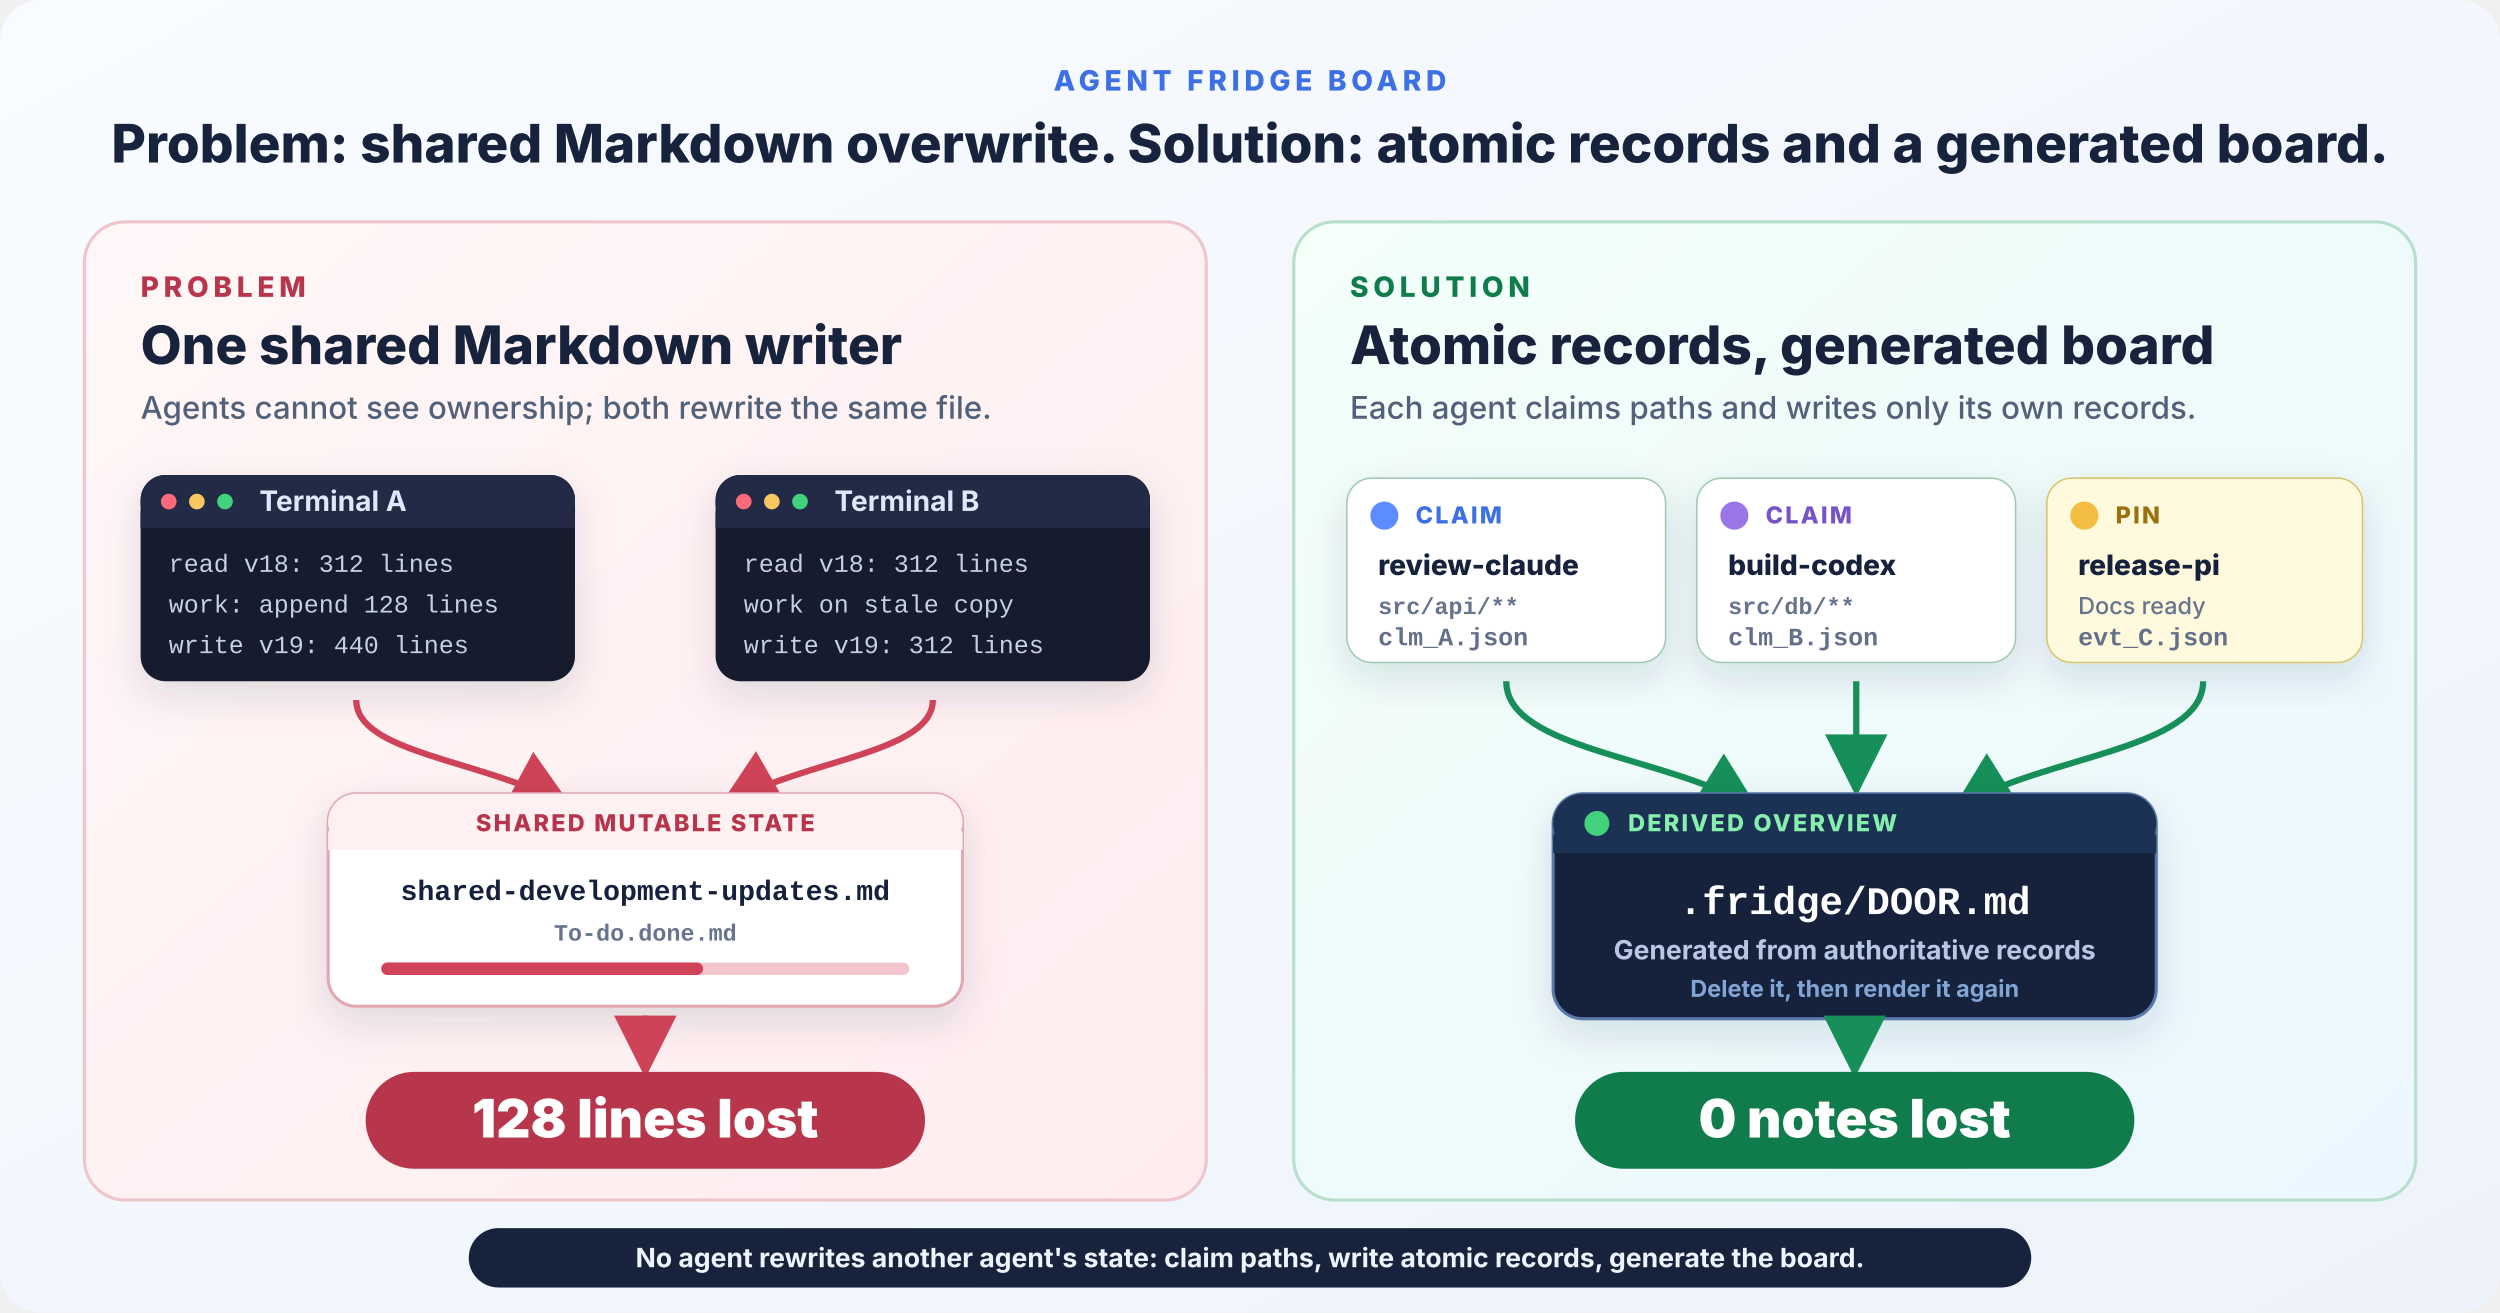
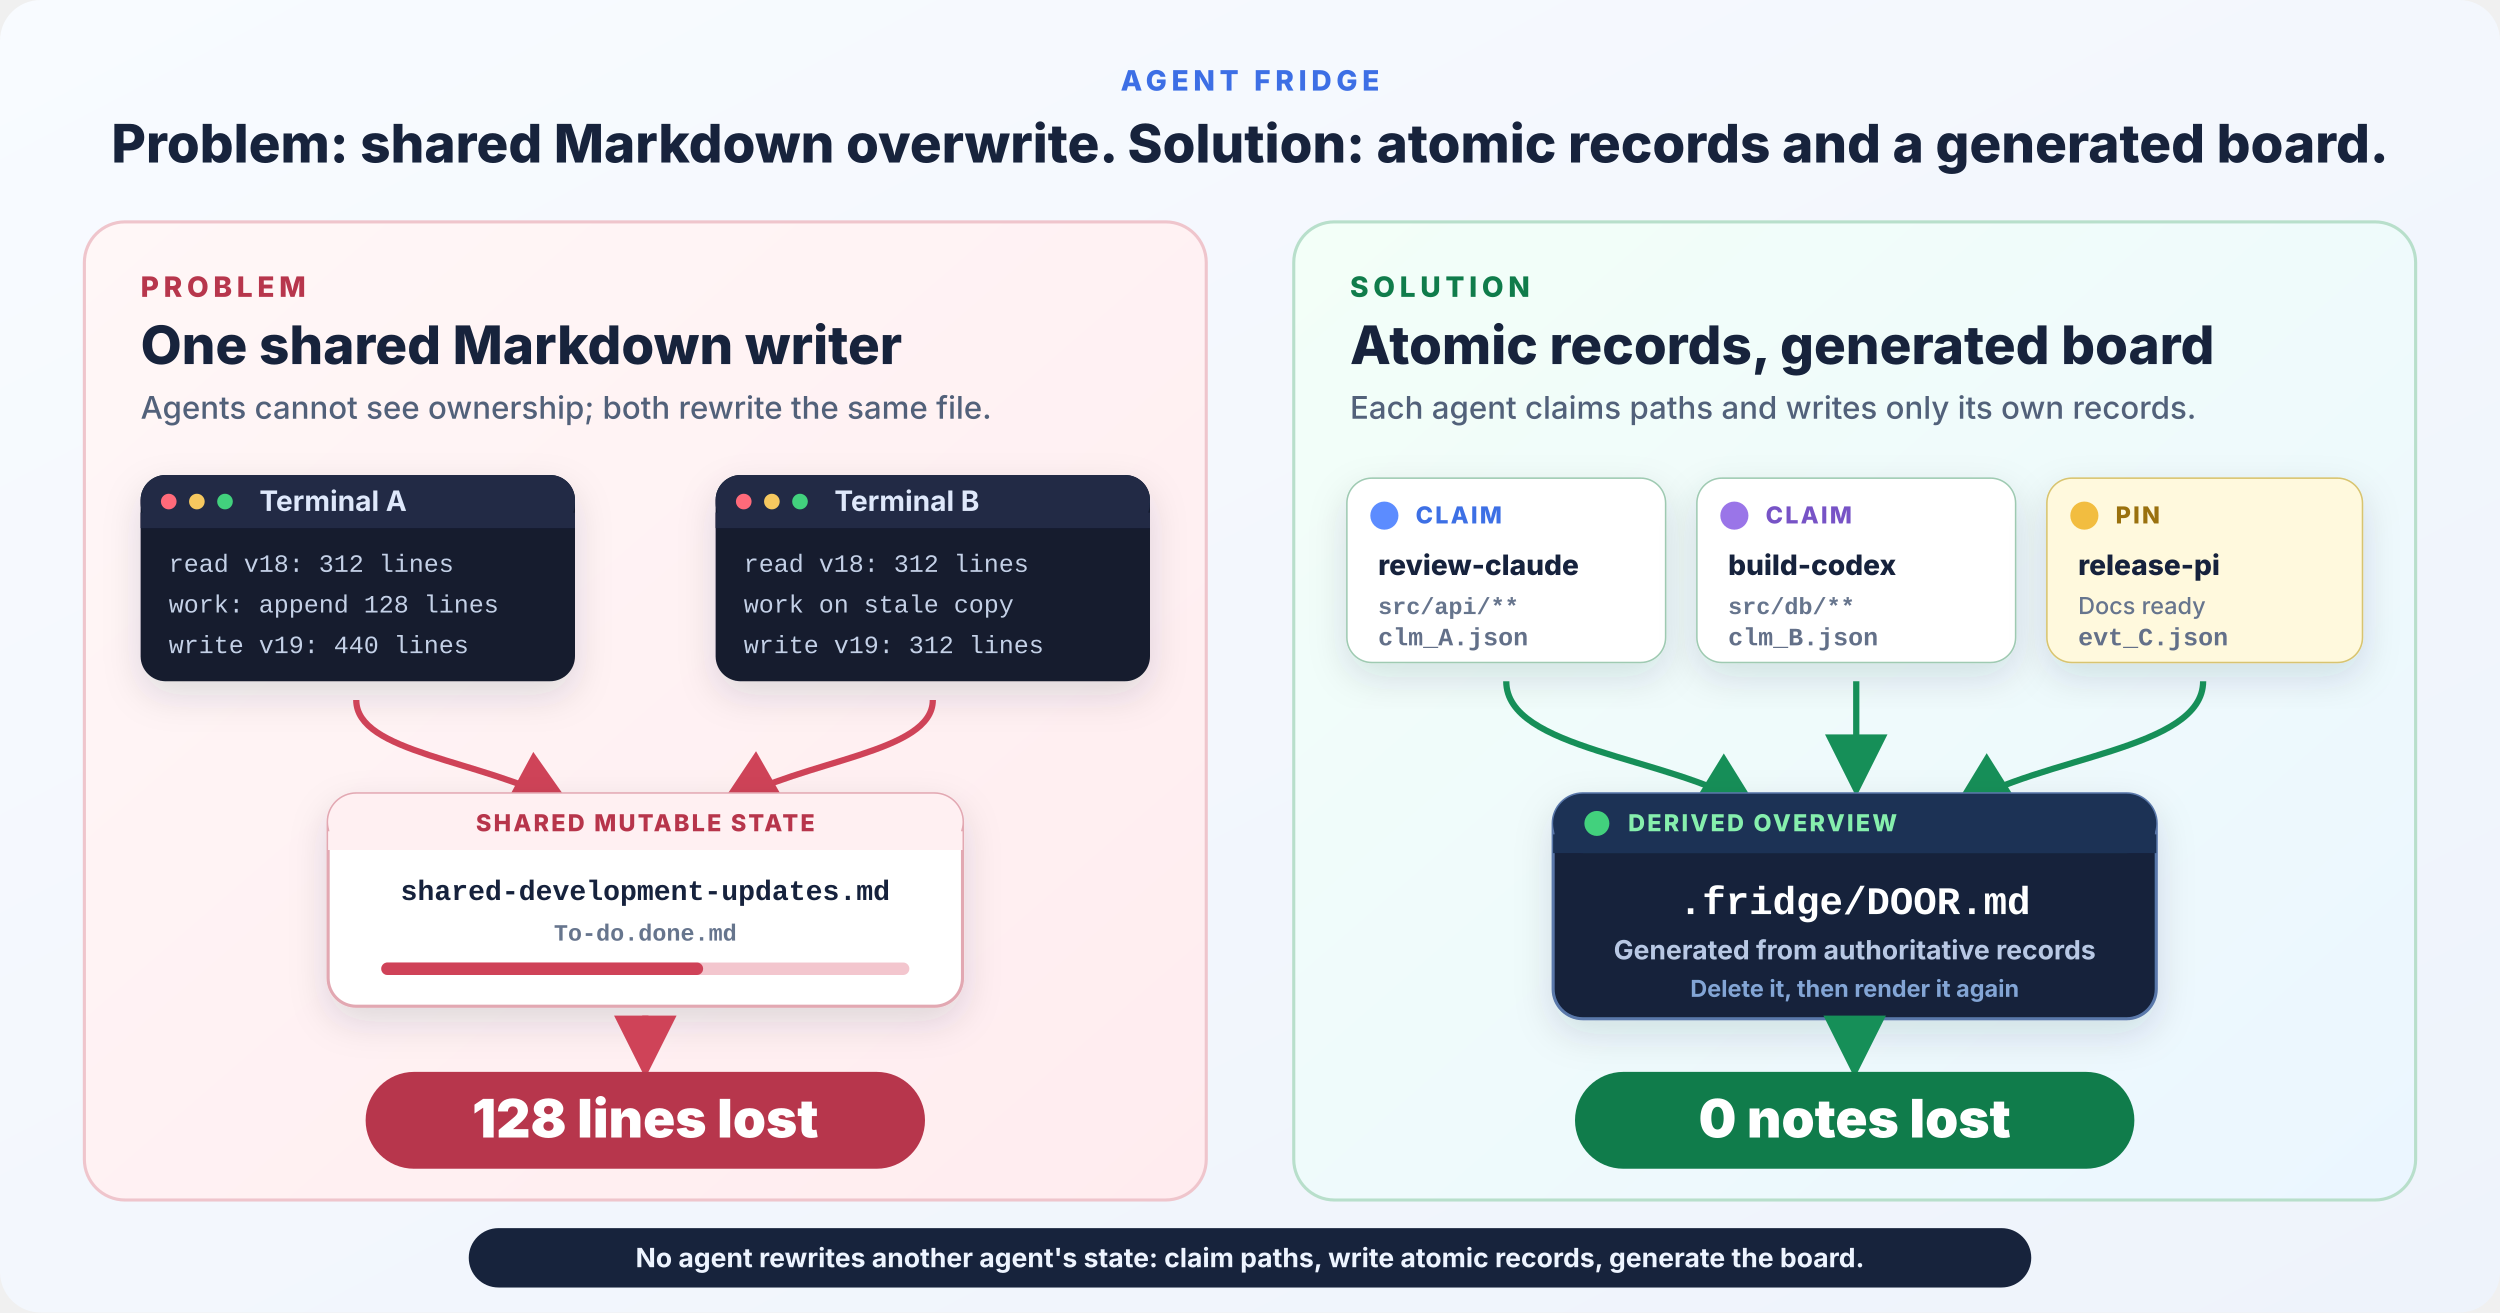
<svg xmlns="http://www.w3.org/2000/svg" viewBox="0 0 1600 840" width="1600" height="840" role="img" aria-labelledby="title desc">
  <defs>
    <linearGradient id="page" x1="0" y1="0" x2="1" y2="1">
      <stop offset="0" stop-color="#f8fbff" />
      <stop offset="1" stop-color="#eef3fb" />
    </linearGradient>
    <linearGradient id="bad" x1="0" y1="0" x2="1" y2="1">
      <stop offset="0" stop-color="#fff7f7" />
      <stop offset="1" stop-color="#ffecef" />
    </linearGradient>
    <linearGradient id="good" x1="0" y1="0" x2="1" y2="1">
      <stop offset="0" stop-color="#f3fff8" />
      <stop offset="1" stop-color="#ebf6ff" />
    </linearGradient>
    <filter id="shadow" x="-25%" y="-25%" width="150%" height="150%">
      <feDropShadow dx="0" dy="9" stdDeviation="12" flood-color="#20304e" flood-opacity="0.13" />
    </filter>
    <marker id="arrowBad" markerWidth="10" markerHeight="10" refX="8" refY="5" orient="auto">
      <path d="M0 0L10 5L0 10Z" fill="#cf4358" />
    </marker>
    <marker id="arrowGood" markerWidth="10" markerHeight="10" refX="8" refY="5" orient="auto">
      <path d="M0 0L10 5L0 10Z" fill="#168f58" />
    </marker>
    <style>
      .sans{font-family:"Segoe UI",Inter,system-ui,-apple-system,BlinkMacSystemFont,Arial,sans-serif}
      .mono{font-family:"SFMono-Regular",Consolas,"Liberation Mono",monospace}
      .kicker{font-size:18px;font-weight:800;letter-spacing:3px}
      .heading{font-size:34px;font-weight:800;fill:#17233c}
      .body{font-size:20px;font-weight:550;fill:#52617a}
      .small{font-size:16px;font-weight:600;fill:#637089}
      .terminalTitle{font-size:18px;font-weight:750;fill:#dfe8fb}
      .terminalLine{font-size:16px;font-weight:500;fill:#c4d0e6}
      .fileTitle{font-size:18px;font-weight:800;fill:#17233c}
      .fileLine{font-size:15px;font-weight:550;fill:#66748d}
      .metric{font-size:34px;font-weight:850}
      .label{font-size:15px;font-weight:800;letter-spacing:1.4px}
    </style>
  </defs>
  <rect width="1600" height="840" rx="26" fill="url(#page)" />
-   <text class="sans kicker" x="800" y="58" text-anchor="middle" fill="#3d6fe5">AGENT FRIDGE BOARD</text>
+   <text class="sans kicker" x="800" y="58" text-anchor="middle" fill="#3d6fe5">AGENT FRIDGE</text>
  <text class="sans heading" x="800" y="104" text-anchor="middle">Problem: shared Markdown overwrite. Solution: atomic records and a generated board.</text>
  <g transform="translate(54 142)">
    <rect width="718" height="626" rx="26" fill="url(#bad)" stroke="#efc5cc" stroke-width="2" />
    <text class="sans kicker" x="36" y="48" fill="#b7364c">PROBLEM</text>
    <text class="sans heading" x="36" y="91">One shared Markdown writer</text>
    <text class="sans body" x="36" y="126">Agents cannot see ownership; both rewrite the same file.</text>
    <g transform="translate(36 162)" filter="url(#shadow)">
      <rect width="278" height="132" rx="16" fill="#121a2d" />
      <rect width="278" height="34" rx="16" fill="#202b45" />
      <rect y="24" width="278" height="10" fill="#202b45" />
      <circle cx="18" cy="17" r="5" fill="#ff6b7a" />
      <circle cx="36" cy="17" r="5" fill="#f6c85f" />
      <circle cx="54" cy="17" r="5" fill="#43d17d" />
      <text class="sans terminalTitle" x="76" y="23">Terminal A</text>
      <text class="mono terminalLine" x="18" y="62">read v18: 312 lines</text>
      <text class="mono terminalLine" x="18" y="88">work: append 128 lines</text>
      <text class="mono terminalLine" x="18" y="114" fill="#ff9dac">write v19: 440 lines</text>
    </g>
    <g transform="translate(404 162)" filter="url(#shadow)">
      <rect width="278" height="132" rx="16" fill="#121a2d" />
      <rect width="278" height="34" rx="16" fill="#202b45" />
      <rect y="24" width="278" height="10" fill="#202b45" />
      <circle cx="18" cy="17" r="5" fill="#ff6b7a" />
      <circle cx="36" cy="17" r="5" fill="#f6c85f" />
      <circle cx="54" cy="17" r="5" fill="#43d17d" />
      <text class="sans terminalTitle" x="76" y="23">Terminal B</text>
      <text class="mono terminalLine" x="18" y="62">read v18: 312 lines</text>
      <text class="mono terminalLine" x="18" y="88">work on stale copy</text>
      <text class="mono terminalLine" x="18" y="114" fill="#ff9dac">write v19: 312 lines</text>
    </g>
    <path d="M174 306C174 340 254 344 306 372" fill="none" stroke="#cf4358" stroke-width="4" marker-end="url(#arrowBad)" />
    <path d="M543 306C543 340 461 344 412 372" fill="none" stroke="#cf4358" stroke-width="4" marker-end="url(#arrowBad)" />
    <g transform="translate(156 366)" filter="url(#shadow)">
      <rect width="406" height="136" rx="18" fill="#ffffff" stroke="#e2a8b2" stroke-width="2" />
      <rect width="406" height="36" rx="18" fill="#fff0f2" />
      <rect y="24" width="406" height="12" fill="#fff0f2" />
      <text class="sans label" x="203" y="24" text-anchor="middle" fill="#b7364c">SHARED MUTABLE STATE</text>
      <text class="mono fileTitle" x="203" y="68" text-anchor="middle">shared-development-updates.md</text>
      <text class="mono fileLine" x="203" y="94" text-anchor="middle">To-do.done.md</text>
      <rect x="34" y="108" width="338" height="8" rx="4" fill="#f3c6ce" />
      <rect x="34" y="108" width="206" height="8" rx="4" fill="#cf4358" />
    </g>
    <path d="M359 508V540" fill="none" stroke="#cf4358" stroke-width="4" marker-end="url(#arrowBad)" />
    <g transform="translate(180 544)">
      <rect width="358" height="62" rx="31" fill="#b7364c" />
      <text class="sans metric" x="179" y="42" text-anchor="middle" fill="#ffffff">128 lines lost</text>
    </g>
  </g>
  <g transform="translate(828 142)">
    <rect width="718" height="626" rx="26" fill="url(#good)" stroke="#b8dfcb" stroke-width="2" />
    <text class="sans kicker" x="36" y="48" fill="#107c4b">SOLUTION</text>
    <text class="sans heading" x="36" y="91">Atomic records, generated board</text>
    <text class="sans body" x="36" y="126">Each agent claims paths and writes only its own records.</text>
    <g transform="translate(34 164)" filter="url(#shadow)">
      <rect width="204" height="118" rx="16" fill="#ffffff" stroke="#9fcab2" />
      <circle cx="24" cy="24" r="9" fill="#5b8cff" />
      <text class="sans label" x="44" y="29" fill="#3d6fe5">CLAIM</text>
      <text class="sans fileTitle" x="20" y="62">review-claude</text>
      <text class="mono fileLine" x="20" y="87">src/api/**</text>
      <text class="mono small" x="20" y="107">clm_A.json</text>
    </g>
    <g transform="translate(258 164)" filter="url(#shadow)">
      <rect width="204" height="118" rx="16" fill="#ffffff" stroke="#9fcab2" />
      <circle cx="24" cy="24" r="9" fill="#9a75e8" />
      <text class="sans label" x="44" y="29" fill="#7753c6">CLAIM</text>
      <text class="sans fileTitle" x="20" y="62">build-codex</text>
      <text class="mono fileLine" x="20" y="87">src/db/**</text>
      <text class="mono small" x="20" y="107">clm_B.json</text>
    </g>
    <g transform="translate(482 164)" filter="url(#shadow)">
      <rect width="202" height="118" rx="16" fill="#fff9dd" stroke="#d8c46f" />
      <circle cx="24" cy="24" r="9" fill="#f2bd3f" />
      <text class="sans label" x="44" y="29" fill="#9a7110">PIN</text>
      <text class="sans fileTitle" x="20" y="62">release-pi</text>
      <text class="sans fileLine" x="20" y="87">Docs ready</text>
      <text class="mono small" x="20" y="107">evt_C.json</text>
    </g>
    <g fill="none" stroke="#168f58" stroke-width="4" marker-end="url(#arrowGood)">
      <path d="M136 294C136 338 240 342 292 374" />
      <path d="M360 294V360" />
      <path d="M582 294C582 338 478 342 427 374" />
    </g>
    <g transform="translate(166 366)" filter="url(#shadow)">
      <rect width="386" height="144" rx="19" fill="#12213a" stroke="#5a78aa" stroke-width="2" />
      <rect width="386" height="38" rx="19" fill="#1b3154" />
      <rect y="26" width="386" height="12" fill="#1b3154" />
      <circle cx="28" cy="19" r="8" fill="#43d17d" />
      <text class="sans label" x="48" y="24" fill="#86efad">DERIVED OVERVIEW</text>
      <text class="mono" x="193" y="77" text-anchor="middle" font-size="25" font-weight="800" fill="#ffffff">.fridge/DOOR.md</text>
      <text class="sans" x="193" y="106" text-anchor="middle" font-size="17" font-weight="650" fill="#b8c8e4">Generated from authoritative records</text>
      <text class="sans" x="193" y="130" text-anchor="middle" font-size="15" font-weight="650" fill="#83a5d5">Delete it, then render it again</text>
    </g>
    <path d="M359 518V540" fill="none" stroke="#168f58" stroke-width="4" marker-end="url(#arrowGood)" />
    <g transform="translate(180 544)">
      <rect width="358" height="62" rx="31" fill="#107c4b" />
      <text class="sans metric" x="179" y="42" text-anchor="middle" fill="#ffffff">0 notes lost</text>
    </g>
  </g>
  <g transform="translate(300 786)">
    <rect width="1000" height="38" rx="19" fill="#17233c" />
    <text class="sans" x="500" y="25" text-anchor="middle" font-size="17" font-weight="700" fill="#edf4ff">No agent rewrites another agent's state: claim paths, write atomic records, generate the board.</text>
  </g>
</svg>
